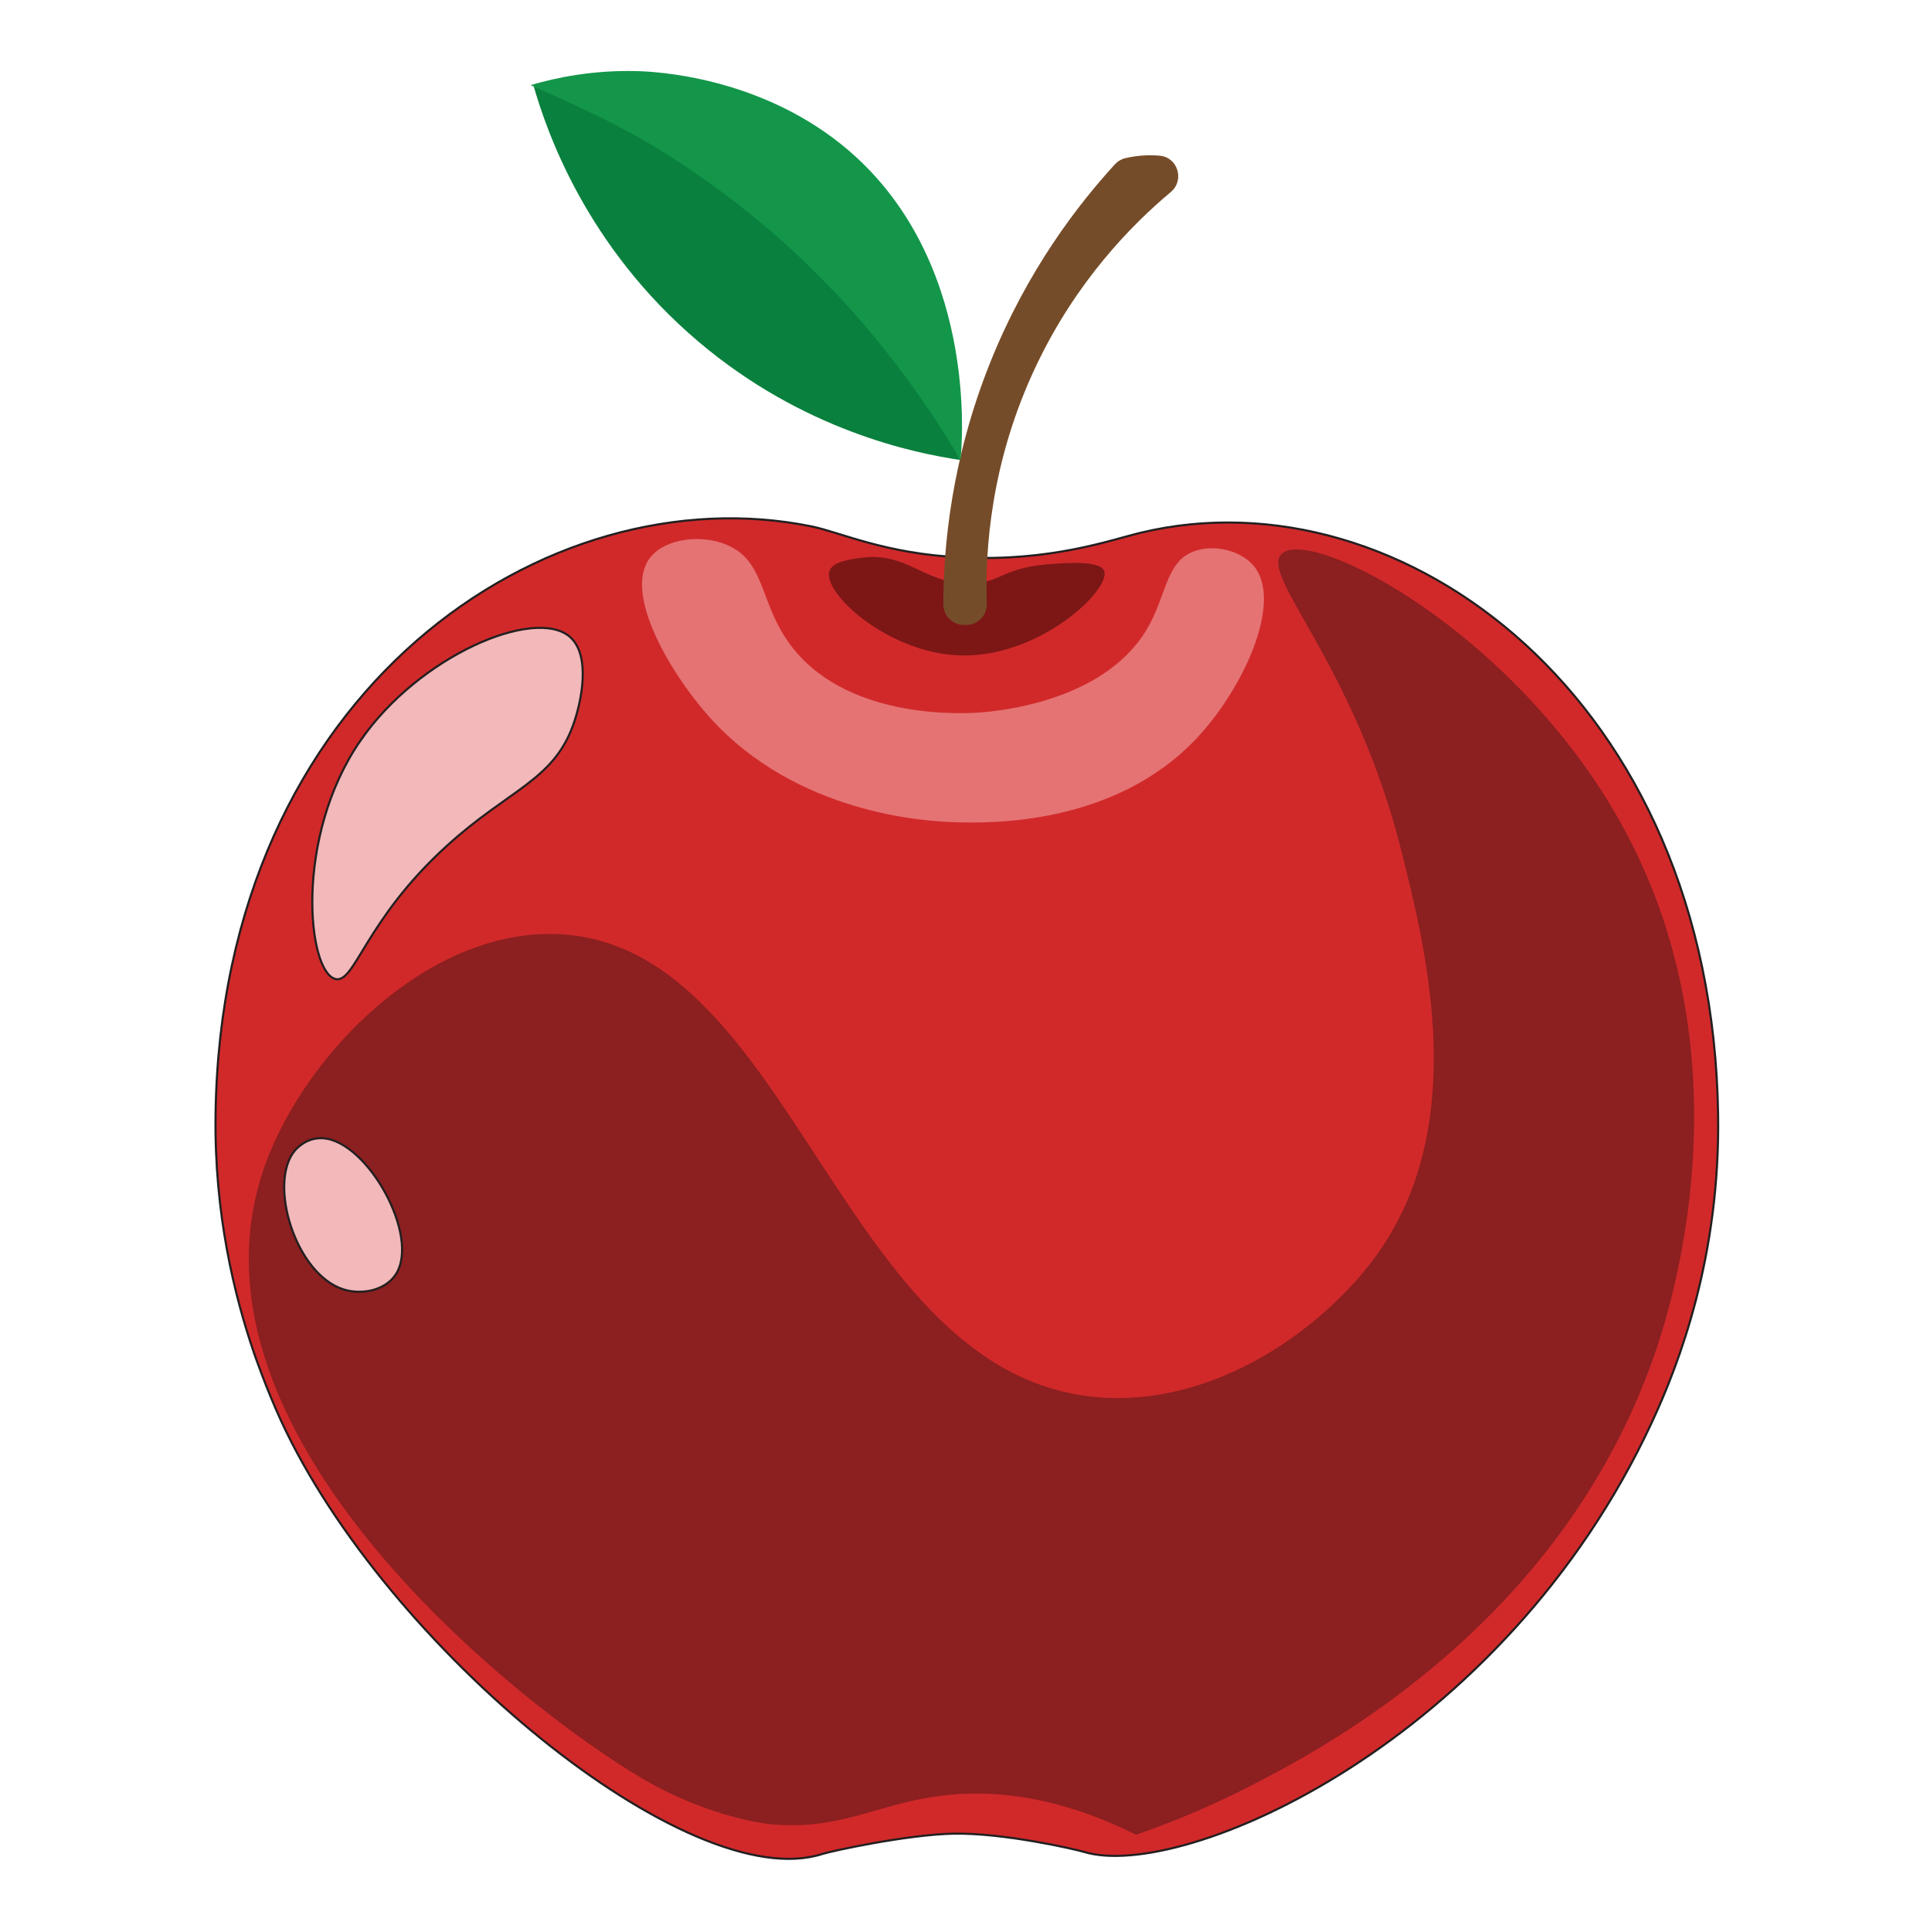
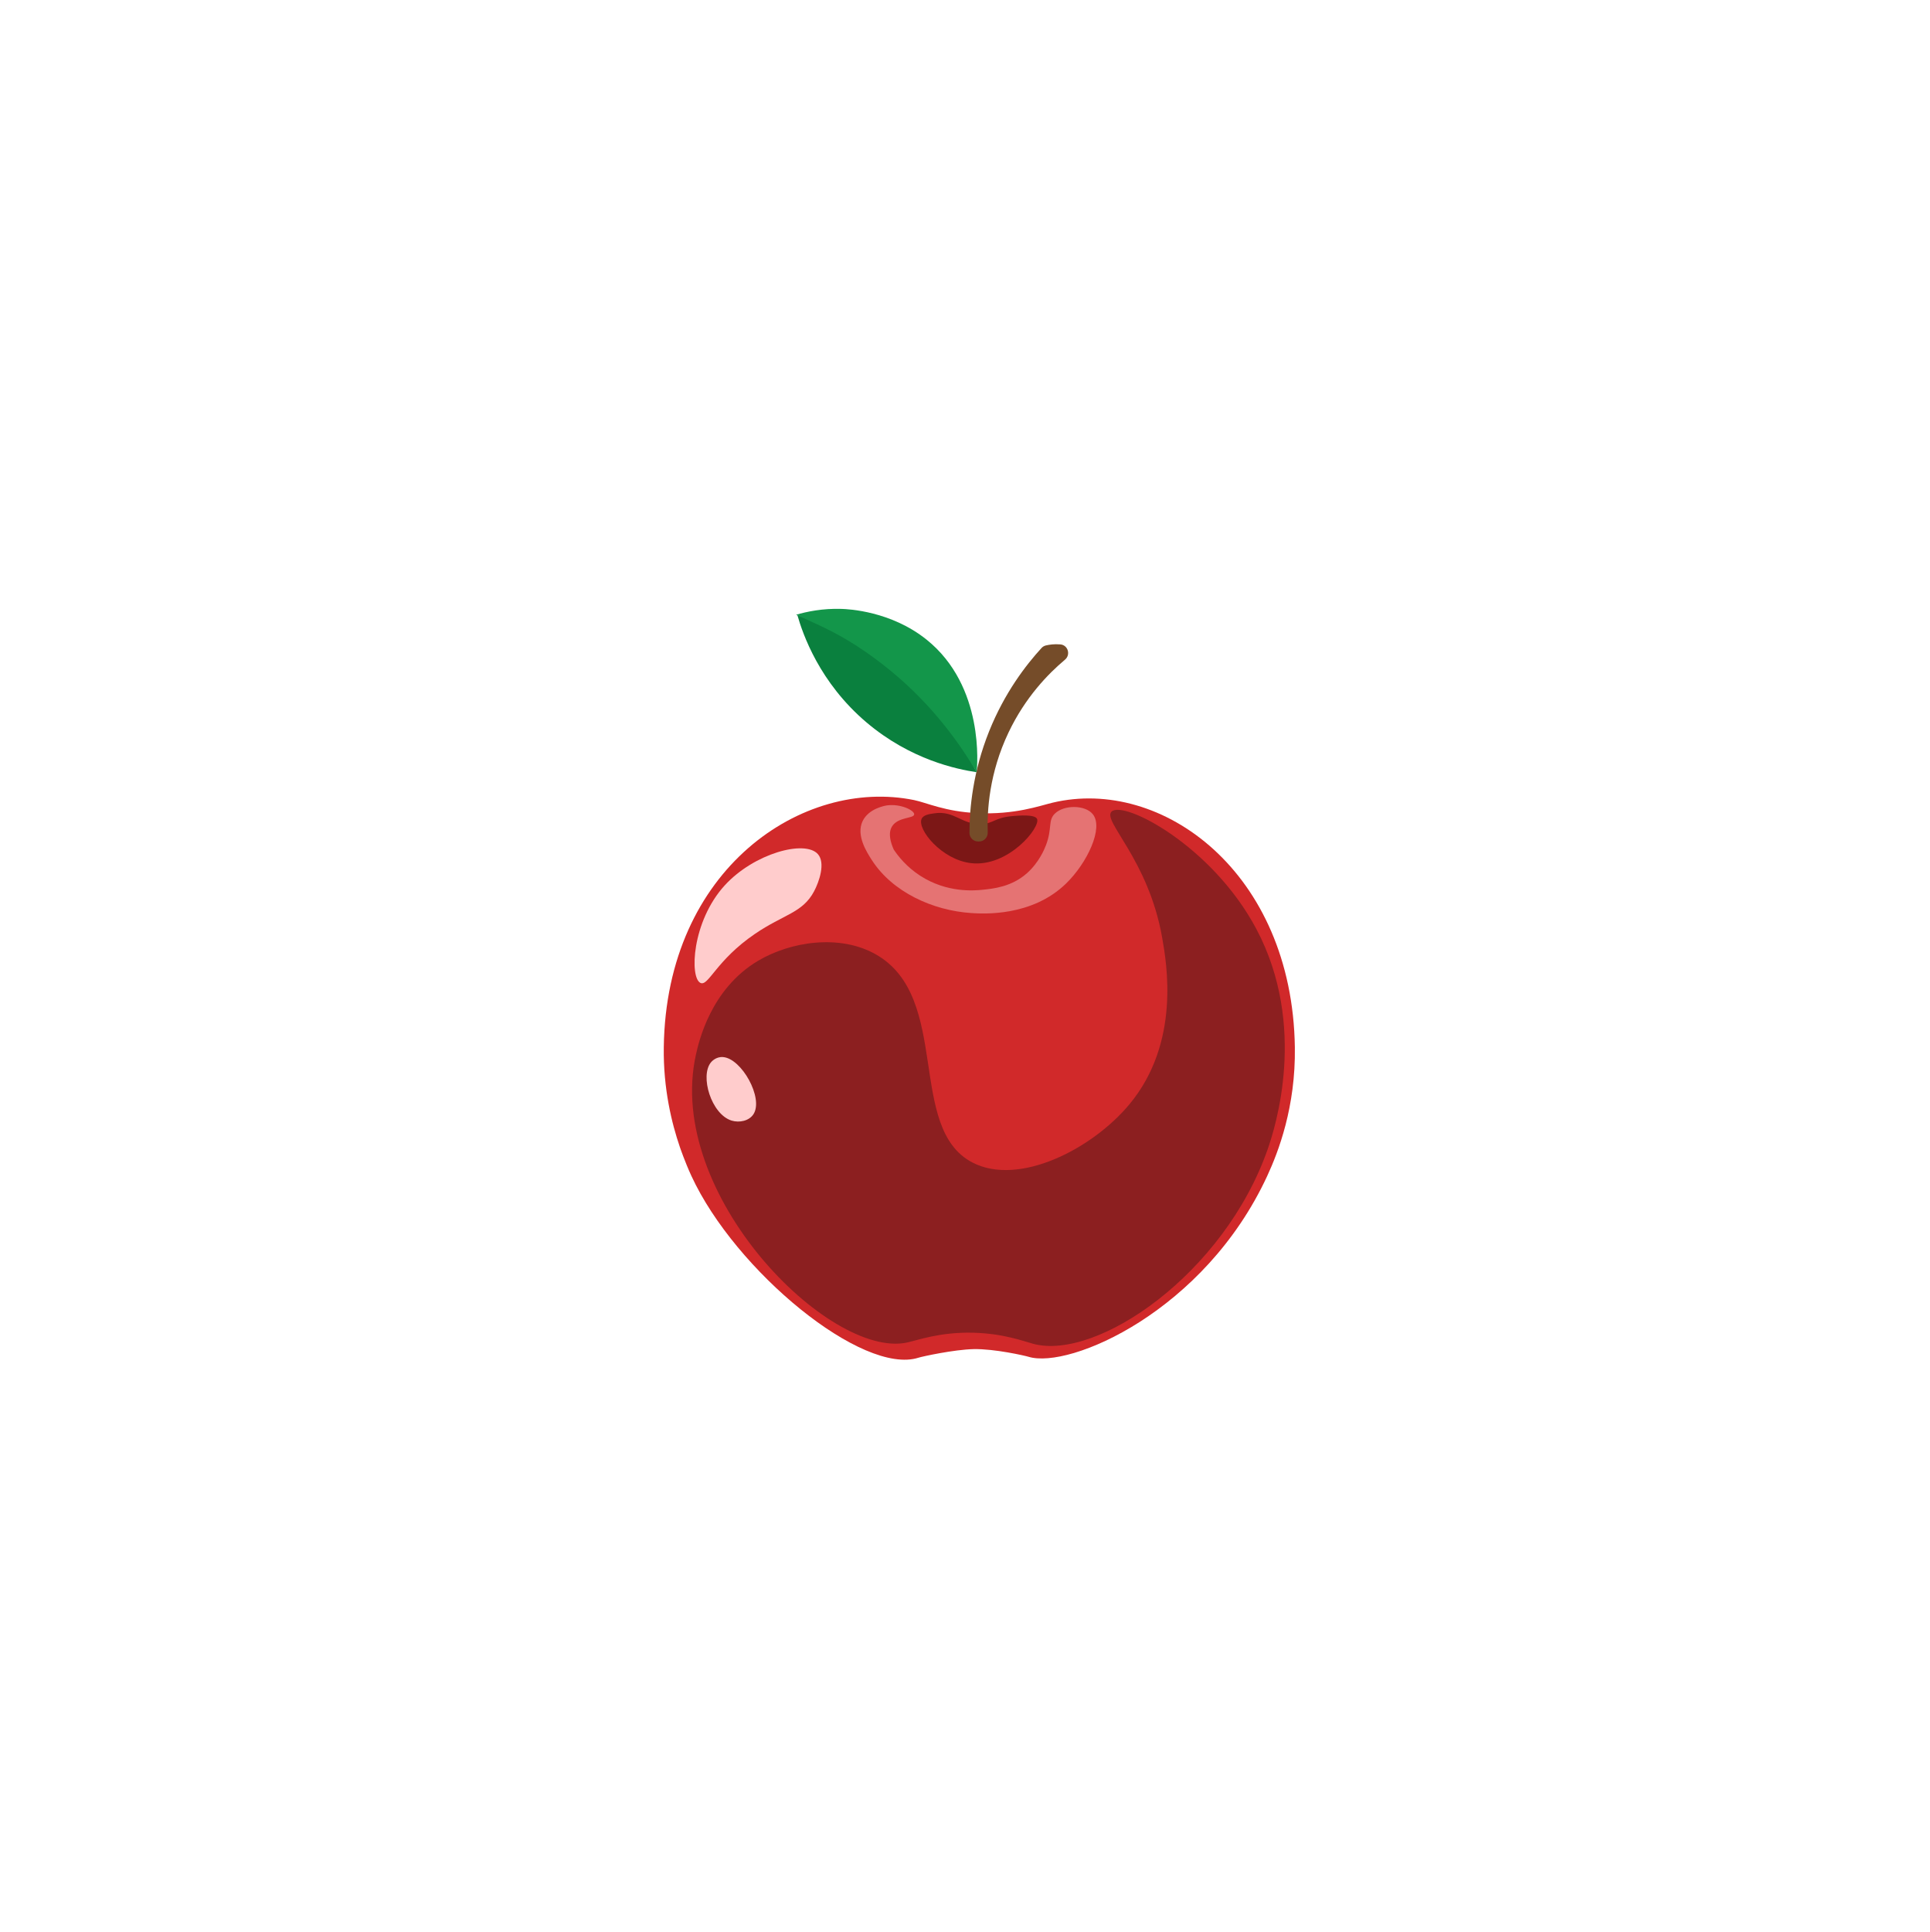
<svg xmlns="http://www.w3.org/2000/svg" id="Layer_1" viewBox="0 0 913 914">
-   <path d="M813,527.44c.99,67.2-18.54,117.78-31.12,144.96-70.63,152.6-222.63,217.85-268.88,203.72-3.95-1.21-38.36-9.15-62-8.64-21.81.47-57.46,8.18-62,9.64-62.98,20.21-206.44-97.65-255.88-204.72-7.3-15.81-12.97-32.47-12.97-32.47-9.21-26.88-18.78-65.78-18.15-112.49,2.7-201.52,157-303.84,282-278.4,13.93,2.84,34.67,12.96,71,14.68,42.53,2.01,70.45-8.27,85-11.74,123-29.36,270.09,78,273,275.46Z" fill="#d1292a" stroke="#231f20" stroke-miterlimit="10" />
-   <path d="M522.5,270.14c3.31,8.66-31.06,41.95-69.76,39.86-33.44-1.81-63.65-29.69-60.24-39.86,1.41-4.2,8.52-5.3,14-6.14,23.1-3.56,30.67,12.68,53,12,14.35-.43,14.88-7.25,36-9,8.48-.7,25.01-2.07,27,3.14Z" fill="#7c1716" stroke-width="0" />
-   <path d="M554.03,90.83c6.62-5.54,3.34-16.4-5.26-17.17-.09,0-.18-.02-.28-.02-6.46-.55-11.96.24-15.99,1.19-1.91.45-3.62,1.46-4.94,2.91-17.35,18.95-41.5,50.04-59.06,93.9-18.31,45.74-22.06,86.87-22.13,114.25-.01,5.39,4.35,9.75,9.74,9.75h1.11c5.5,0,9.91-4.55,9.73-10.04-.82-24.65,1.59-66.97,23.54-112.96,18.86-39.51,44.62-65.97,63.54-81.8Z" fill="#754c29" stroke-width="0" />
-   <path d="M454.5,217.63c-22.13-3.27-74.48-14.04-124-56-53.23-45.1-71.92-99.73-78-121,27.97,9.78,71.96,29.03,116,67,46.33,39.94,72.38,83.06,86,110Z" fill="#0a803e" stroke-width="0" />
-   <path d="M454.5,217.63c-19.43-33.03-47.19-70.79-86-105-27.26-24.02-51.83-39.18-60.9-44.52-19.73-11.62-37.3-19.2-56.54-27.84,11.94-3.51,29.7-7.29,51.23-6.6,7.62.25,55.64,2.42,95.77,34.6,65.64,52.63,57.14,142.99,56.44,149.36Z" fill="#13964a" stroke-width="0" />
-   <path d="M769.5,394c58.57,110.19,20.78,225.86,13,248-44.89,127.75-158.02,186.01-191,203-21.46,11.05-40.38,18.34-54,23-37.45-18.74-66.89-20.73-87-19-34.02,2.92-50.56,17.28-86,14,0,0-25.63-2.37-56-19-47.42-25.96-230.42-161.26-183-293,19.06-52.95,77.97-112.64,140-109,110.66,6.5,132.03,208.77,254,219,54.92,4.61,105.72-31.77,131-66,45.55-61.67,24.39-145.04,13-191-22.33-90.11-67.87-131.83-57-142,14.23-13.3,113.28,38.46,163,132Z" fill="#66191a" opacity=".64" stroke-width="0" />
-   <path d="M307.5,264c7.1-9.4,24.7-11.47,37-6,18.4,8.19,14.66,28.71,31,49,27.73,34.44,82.95,30.51,89,30,7.44-.63,57.44-4.87,78-39,9.55-15.85,8.9-31.74,22-37,9.39-3.77,22.74-.82,29,7,13.45,16.79-4.81,57.27-27,81-39.27,41.99-99.1,40.4-114,40-13.99-.37-75.65-3.68-117-50-18.15-20.33-40.67-58.22-28-75Z" fill="#fac5c5" opacity=".47" stroke-width="0" />
-   <path d="M170.5,350.45c-31.35,45.57-25.06,108.89-11.95,112.65,9.4,2.69,13.91-27.63,53.11-63.14,29.22-26.47,49.87-30.6,59.43-56.6,4.19-11.4,8.64-33.52-1.52-42.16-16.69-14.18-71.43,9.09-99.07,49.26Z" fill="#f2b8ba" stroke="#231f20" stroke-miterlimit="10" />
-   <path d="M187.35,602.8c11.53-18.03-13.32-62.79-34.41-64.31-7.88-.57-12.79,5.08-13.4,5.8-12.9,15.37.3,58.77,23.2,65.77,8.68,2.65,19.73.37,24.61-7.26Z" fill="#f2b8ba" stroke="#231f20" stroke-miterlimit="10" />
+   <path d="M612.72,495.44c.42,28.22-7.79,49.47-13.07,60.88-29.66,64.09-93.5,91.5-112.93,85.56-1.66-.51-16.11-3.84-26.04-3.63-9.16.2-24.13,3.44-26.04,4.05-26.45,8.49-86.7-41.01-107.47-85.98-3.07-6.64-5.45-13.64-5.45-13.64-3.87-11.29-7.89-27.63-7.62-47.25,1.13-84.64,65.94-127.61,118.44-116.93,5.85,1.19,14.56,5.44,29.82,6.17,17.86.84,29.59-3.47,35.7-4.93,51.66-12.33,113.44,32.76,114.66,115.69h0Z" fill="#d1292a" stroke-width="0" />
+   <path d="M490.71,387.37c1.9,3.87-13.53,23.01-31.2,20.97-14-1.61-25.62-16.08-23.4-20.97.88-1.94,3.94-2.28,5.88-2.58,9.7-1.5,12.88,5.33,22.26,5.04,6.03-.18,6.25-3.05,15.12-3.78,2.67-.22,10.27-.87,11.34,1.32Z" fill="#7c1716" stroke-width="0" />
+   <path d="M503.96,312.06c2.78-2.33,1.4-6.89-2.21-7.21-.04,0-.08,0-.12,0-2.71-.23-5.02.1-6.72.5-.8.19-1.52.61-2.07,1.22-7.29,7.96-17.43,21.02-24.81,39.44-7.69,19.21-9.27,36.49-9.29,47.99,0,2.26,1.83,4.09,4.09,4.09h.47c2.31,0,4.16-1.91,4.09-4.22-.34-10.35.67-28.13,9.89-47.44,7.92-16.59,18.74-27.71,26.69-34.36h0Z" fill="#754c29" stroke-width="0" />
+   <path d="M462.15,365.32c-9.29-1.37-31.28-5.9-52.08-23.52-22.36-18.94-30.21-41.89-32.76-50.82,11.75,4.11,30.22,12.19,48.72,28.14,19.46,16.77,30.4,34.89,36.12,46.2Z" fill="#0a803e" stroke-width="0" />
+   <path d="M462.15,365.32c-8.16-13.87-19.82-29.73-36.12-44.1-11.45-10.09-21.77-16.46-25.58-18.7-8.29-4.88-15.67-8.06-23.75-11.69,5.01-1.47,12.47-3.06,21.52-2.77,3.2.1,23.37,1.02,40.22,14.53,27.57,22.1,24,60.06,23.7,62.73Z" fill="#13964a" stroke-width="0" />
+   <path d="M594.45,439.39c24.48,46.02,8.87,94.38,5.46,104.16-20.63,59.15-80.81,100.29-111,92.19-4.26-1.14-13.99-4.9-28.44-5.25-15.9-.39-26.3,3.62-31.47,4.68-36.63,7.54-114.43-70.16-99.69-136.23,1.34-6,6.93-31.07,29.4-44.4,15.36-9.11,38.65-12.77,55.8-3,35.82,20.42,14.35,82.08,45.6,98.4,21.95,11.47,56.75-6.31,74.4-27.6,24.14-29.12,17.58-66.48,15.42-78.75-6.51-37.06-28.52-55.28-23.94-59.64,5.72-5.45,47.48,16.02,68.46,55.44Z" fill="#66191a" isolation="isolate" opacity=".64" stroke-width="0" />
+   <path d="M408.16,388.51c2.91-6.19,11.02-7.41,11.54-7.49,6.48-.88,13.03,2.35,12.89,4.26-.14,2.03-7.72,1.12-10.5,5.72-1.93,3.18-.68,7.53.83,10.92,2.14,3.19,6.11,8.25,12.59,12.42,12.6,8.12,25.46,7,29.4,6.6,5.22-.53,13.75-1.4,21-7.8,5.75-5.08,8.39-11.6,9-13.2,3.09-8.08.9-11.73,4.2-15,4.33-4.29,14.4-4.22,18,.24,5.24,6.5-2.69,23.11-12.6,32.76-16.25,15.84-39.3,14.37-44.79,14.02-18.44-1.17-37.45-10.02-47.09-24.95-2.5-3.86-7.62-11.8-4.47-18.51Z" fill="#fac5c5" isolation="isolate" opacity=".47" stroke-width="0" />
+   <path d="M342.95,418.84c-15.66,17.16-16.69,43.86-11.45,46.18,3.76,1.66,7.38-10.7,25.73-23.21,13.68-9.33,22.51-9.86,27.98-20.13,2.4-4.5,5.52-13.45,1.79-17.63-6.13-6.86-30.24-.33-44.05,14.8h0Z" fill="#fcc" stroke-width="0" />
+   <path d="M356.55,527.09c4.84-7.57-5.59-26.37-14.45-27.01-3.31-.24-5.37,2.13-5.63,2.44-5.42,6.46.13,24.68,9.74,27.62,3.65,1.11,8.29.16,10.34-3.05Z" fill="#fcc" stroke-width="0" />
+   <rect x="202.44" y="202.94" width="508.11" height="508.11" fill="none" stroke-width="0" />
  <rect width="913" height="914" fill="none" stroke-width="0" />
</svg>
